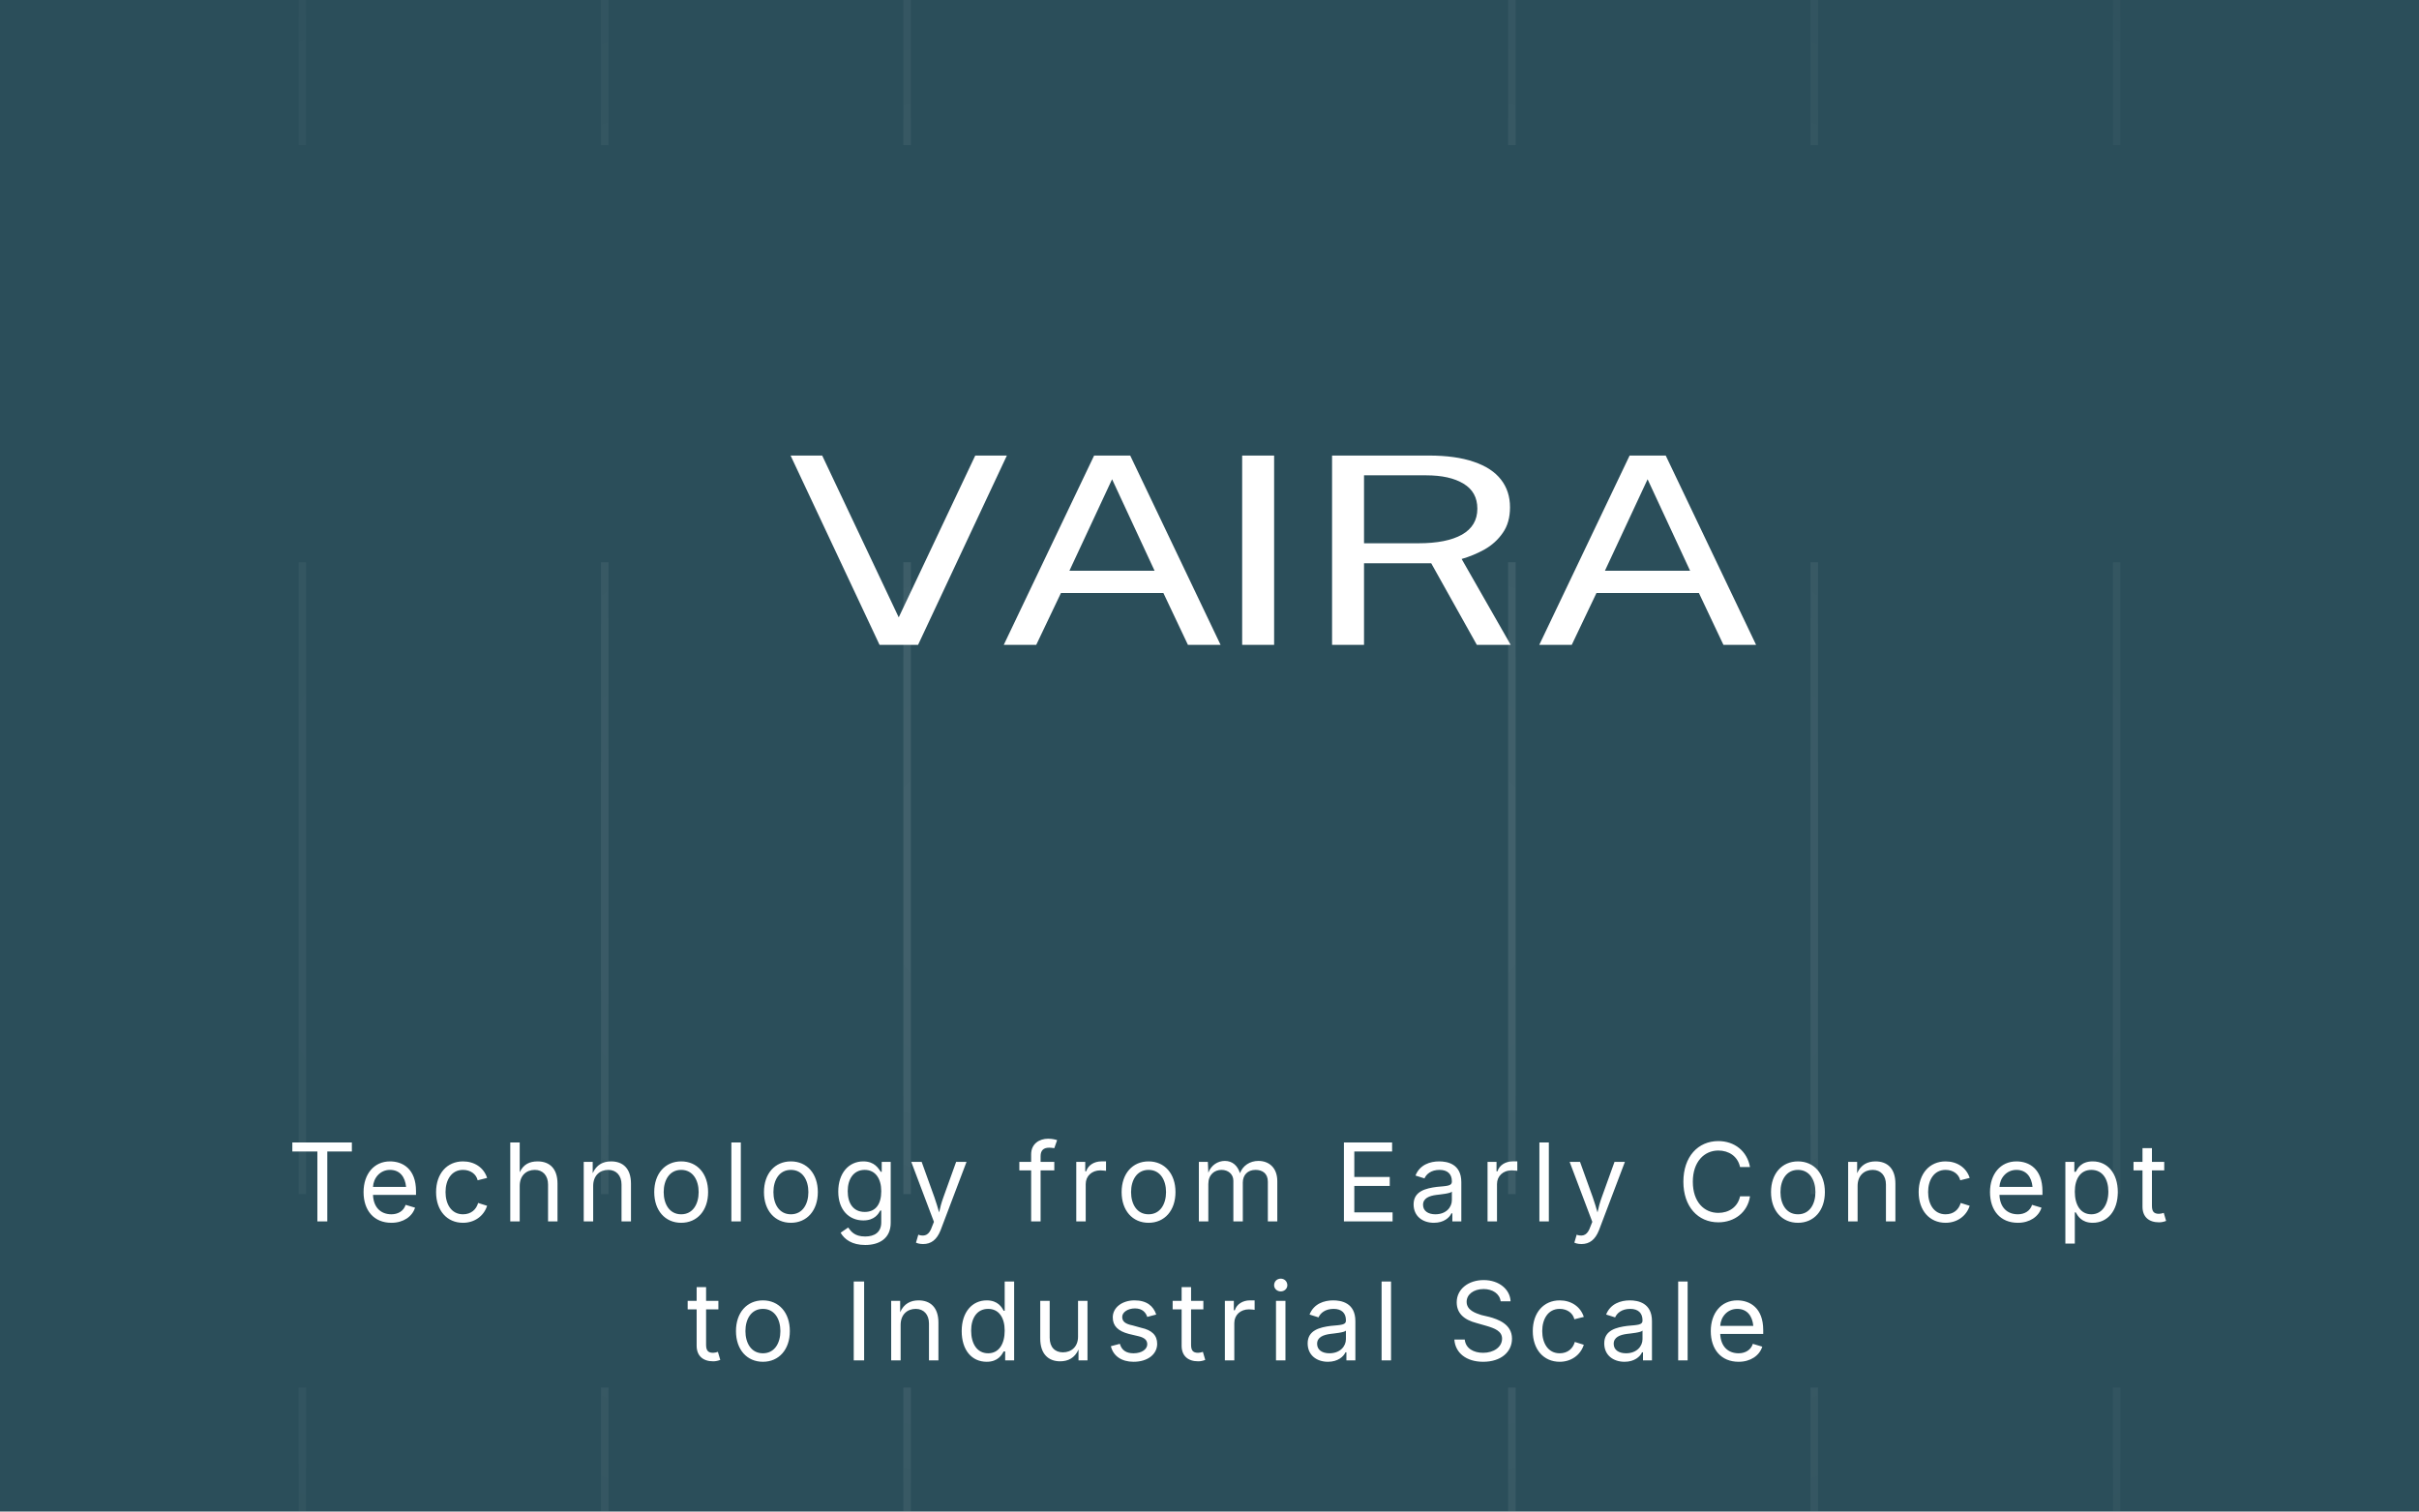
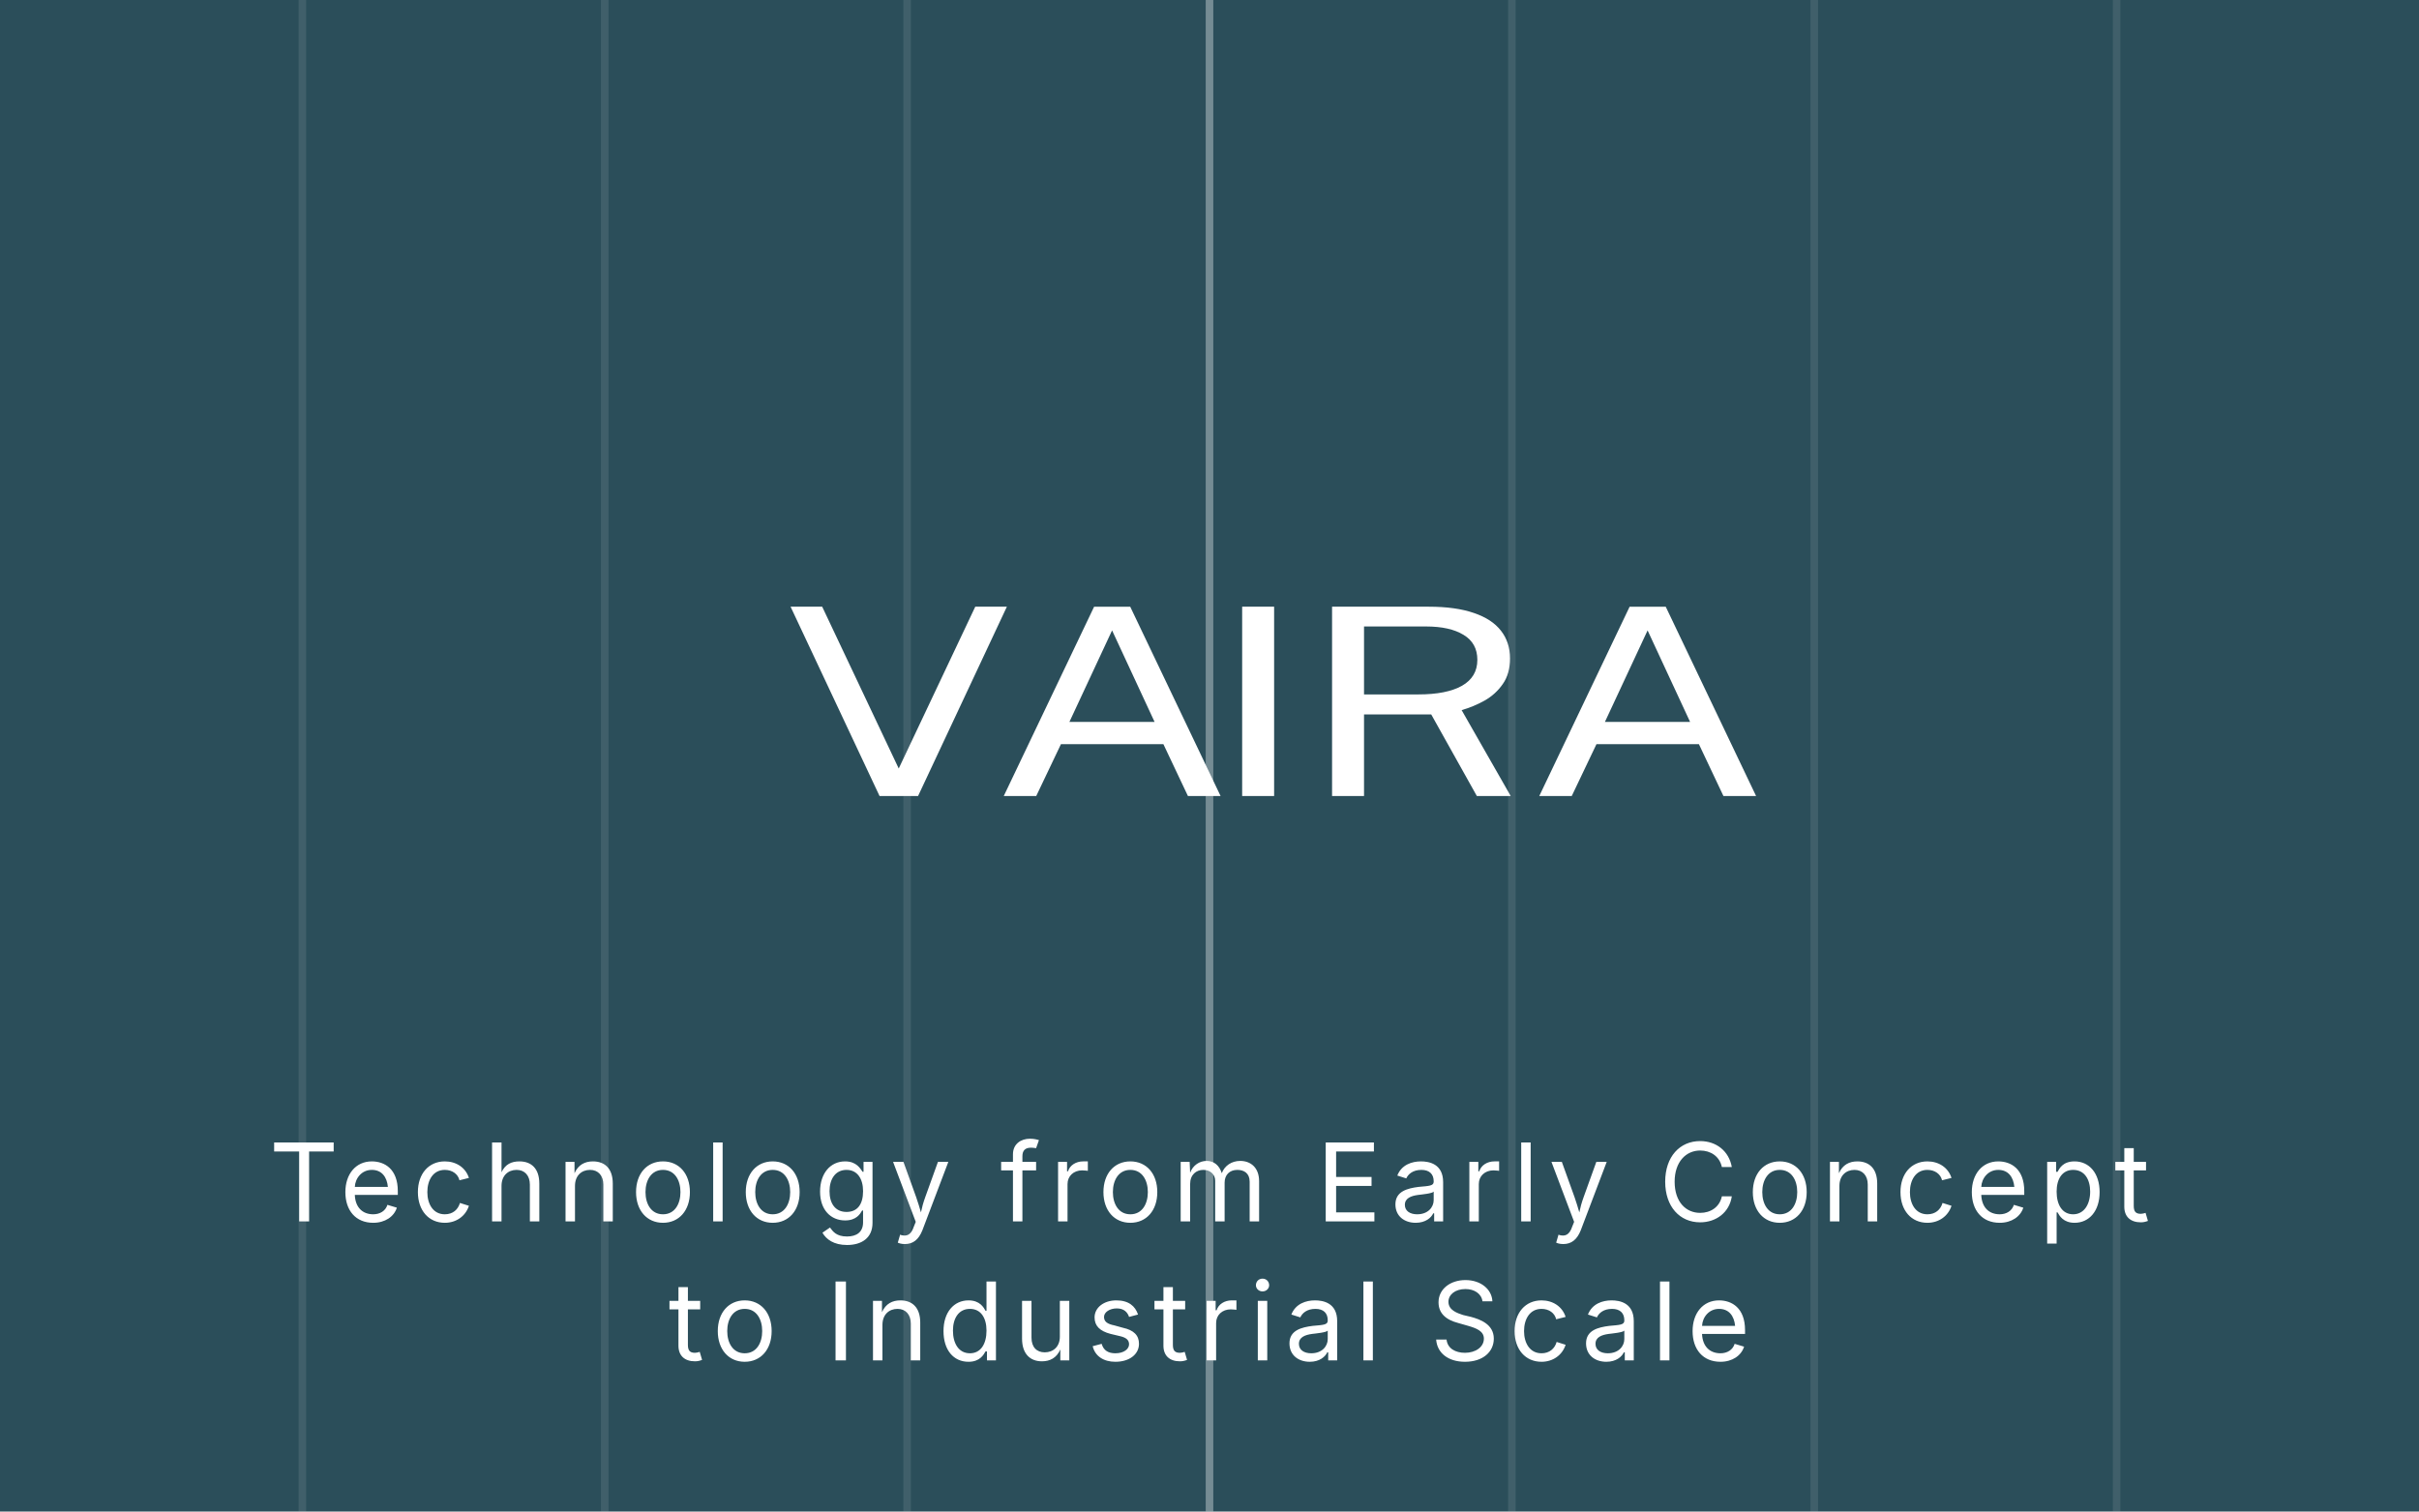
<svg xmlns="http://www.w3.org/2000/svg" width="80mm" height="50mm" viewBox="0 0 80 50">
  <style>
    text {
      font-family: -apple-system, system-ui, "Public Sans", sans-serif;
    }
  </style>
  <rect width="80" height="50" fill="#2B4E5A" />
-   <defs>
-     <linearGradient id="vfade" x1="0" y1="0" x2="0" y2="1">
-       <stop offset="0%" stop-color="rgba(255,255,255,0.05)" />
-       <stop offset="35%" stop-color="rgba(255,255,255,0.20)" />
-       <stop offset="65%" stop-color="rgba(255,255,255,0.20)" />
-       <stop offset="100%" stop-color="rgba(255,255,255,0.05)" />
-     </linearGradient>
-     <radialGradient id="radialMask" cx="0.5" cy="0.58" r="0.75" fx="0.5" fy="0.58">
-       <stop offset="0%" stop-color="white" stop-opacity="1.0" />
-       <stop offset="55%" stop-color="white" stop-opacity="0.55" />
-       <stop offset="100%" stop-color="white" stop-opacity="0.25" />
-     </radialGradient>
-     <mask id="gridMask">
-       <rect width="80" height="50" fill="url(#radialMask)" />
-     </mask>
-   </defs>
-   <g stroke-width="0.25" mask="url(#gridMask)">
-     <line x1="10" y1="0" x2="10" y2="4.8" stroke="rgba(255,255,255,0.08)" />
-     <line x1="10" y1="18.6" x2="10" y2="39.5" stroke="rgba(255,255,255,0.08)" />
-     <line x1="10" y1="45.9" x2="10" y2="50" stroke="rgba(255,255,255,0.08)" />
-     <line x1="20" y1="0" x2="20" y2="4.8" stroke="rgba(255,255,255,0.10)" />
-     <line x1="20" y1="18.6" x2="20" y2="39.5" stroke="rgba(255,255,255,0.10)" />
-     <line x1="20" y1="45.9" x2="20" y2="50" stroke="rgba(255,255,255,0.10)" />
-     <line x1="30" y1="0" x2="30" y2="4.8" stroke="rgba(255,255,255,0.12)" />
-     <line x1="30" y1="18.6" x2="30" y2="39.5" stroke="rgba(255,255,255,0.12)" />
-     <line x1="30" y1="45.9" x2="30" y2="50" stroke="rgba(255,255,255,0.12)" />
-     <line x1="40" y1="0" x2="40" y2="4.8" stroke="url(#vfade)" stroke-opacity="0.28" />
-     <line x1="40" y1="18.6" x2="40" y2="39.5" stroke="url(#vfade)" stroke-opacity="0.28" />
-     <line x1="40" y1="45.9" x2="40" y2="50" stroke="url(#vfade)" stroke-opacity="0.28" />
-     <line x1="50" y1="0" x2="50" y2="4.8" stroke="rgba(255,255,255,0.12)" />
-     <line x1="50" y1="18.6" x2="50" y2="39.5" stroke="rgba(255,255,255,0.12)" />
-     <line x1="50" y1="45.9" x2="50" y2="50" stroke="rgba(255,255,255,0.12)" />
-     <line x1="60" y1="0" x2="60" y2="4.8" stroke="rgba(255,255,255,0.10)" />
-     <line x1="60" y1="18.6" x2="60" y2="39.5" stroke="rgba(255,255,255,0.10)" />
-     <line x1="60" y1="45.9" x2="60" y2="50" stroke="rgba(255,255,255,0.10)" />
-     <line x1="70" y1="0" x2="70" y2="4.8" stroke="rgba(255,255,255,0.08)" />
-     <line x1="70" y1="18.6" x2="70" y2="39.5" stroke="rgba(255,255,255,0.08)" />
-     <line x1="70" y1="45.9" x2="70" y2="50" stroke="rgba(255,255,255,0.08)" />
+   <line x1="40" y1="0" x2="40" y2="50" stroke="rgba(255,255,255,0.28)" stroke-width="0.25" />
+   <g stroke-width="0.25" stroke="rgba(255,255,255,0.10)">
+     <line x1="10" y1="0" x2="10" y2="50" />
+     <line x1="20" y1="0" x2="20" y2="50" />
+     <line x1="30" y1="0" x2="30" y2="50" />
+     <line x1="40" y1="0" x2="40" y2="50" />
+     <line x1="50" y1="0" x2="50" y2="50" />
+     <line x1="60" y1="0" x2="60" y2="50" />
+     <line x1="70" y1="0" x2="70" y2="50" />
  </g>
-   <path fill="#FFFFFF" transform="translate(40,18) scale(0.188) translate(-85,-80)" d="M 26.958,97.72 11.307,64.411 h 5.561 L 30.331,92.882 43.794,64.411 h 5.561 L 33.735,97.72 Z m 21.85,0 15.894,-33.308 h 6.352 L 86.948,97.72 H 81.205 L 76.889,88.598 h -18.022 l -4.346,9.122 z M 60.357,84.682 H 75.339 L 67.863,68.58 Z M 90.746,97.72 V 64.411 h 5.622 v 33.308 z m 15.815,0 V 64.411 h 17.019 q 4.741,0 7.932,1.106 3.191,1.083 4.771,3.133 1.58,2.027 1.58,4.86 0,2.718 -1.276,4.515 -1.246,1.797 -3.191,2.902 -1.945,1.083 -4.042,1.682 l 8.631,15.111 h -5.957 l -8.023,-14.351 h -11.822 v 14.351 z m 5.622,-17.875 h 9.573 q 4.954,0 7.658,-1.52 2.705,-1.543 2.705,-4.561 0,-2.948 -2.431,-4.4 -2.401,-1.474 -6.595,-1.474 h -10.91 z m 30.828,17.875 15.894,-33.308 h 6.352 l 15.894,33.308 h -5.744 L 171.093,88.598 h -18.022 l -4.346,9.122 z m 11.548,-13.038 h 14.983 l -7.476,-16.101 z" />
-   <text x="40.6" y="40.4" font-size="3.6" fill="#FFFFFF" text-anchor="middle" letter-spacing="0.3">
+   <path fill="#FFFFFF" transform="translate(40,23) scale(0.188) translate(-85,-80)" d="M 26.958,97.72 11.307,64.411 h 5.561 L 30.331,92.882 43.794,64.411 h 5.561 L 33.735,97.72 Z m 21.85,0 15.894,-33.308 h 6.352 L 86.948,97.72 H 81.205 L 76.889,88.598 h -18.022 l -4.346,9.122 z M 60.357,84.682 H 75.339 L 67.863,68.58 Z M 90.746,97.72 V 64.411 h 5.622 v 33.308 z m 15.815,0 V 64.411 h 17.019 q 4.741,0 7.932,1.106 3.191,1.083 4.771,3.133 1.58,2.027 1.58,4.86 0,2.718 -1.276,4.515 -1.246,1.797 -3.191,2.902 -1.945,1.083 -4.042,1.682 l 8.631,15.111 h -5.957 l -8.023,-14.351 h -11.822 v 14.351 z m 5.622,-17.875 h 9.573 q 4.954,0 7.658,-1.52 2.705,-1.543 2.705,-4.561 0,-2.948 -2.431,-4.4 -2.401,-1.474 -6.595,-1.474 h -10.91 z m 30.828,17.875 15.894,-33.308 h 6.352 l 15.894,33.308 h -5.744 L 171.093,88.598 h -18.022 l -4.346,9.122 z m 11.548,-13.038 h 14.983 l -7.476,-16.101 z" />
+   <text x="40" y="40.4" font-size="3.6" fill="#FFFFFF" text-anchor="middle" letter-spacing="0.3">
    Technology from Early Concept
  </text>
-   <text x="40.6" y="45.0" font-size="3.6" fill="#FFFFFF" text-anchor="middle" letter-spacing="0.3">
+   <text x="40" y="45.0" font-size="3.6" fill="#FFFFFF" text-anchor="middle" letter-spacing="0.3">
    to Industrial Scale
  </text>
</svg>
